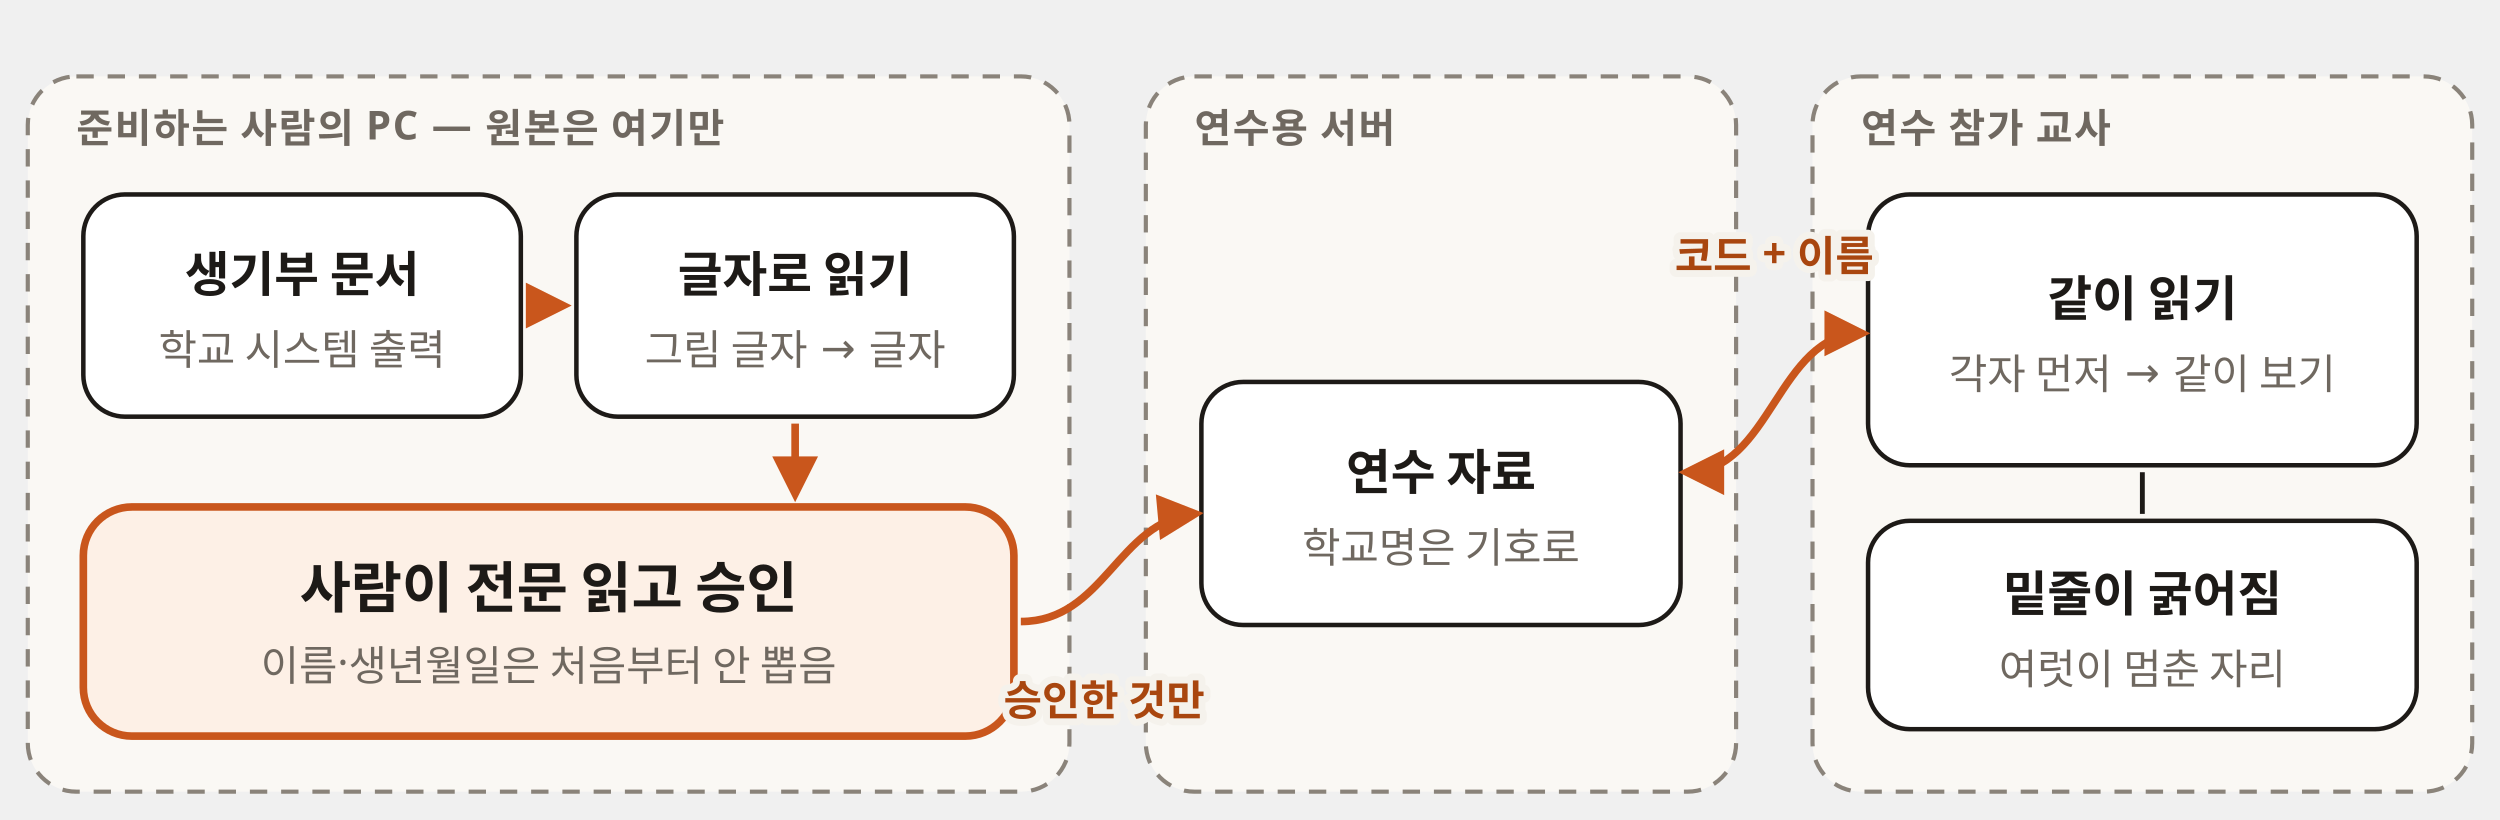
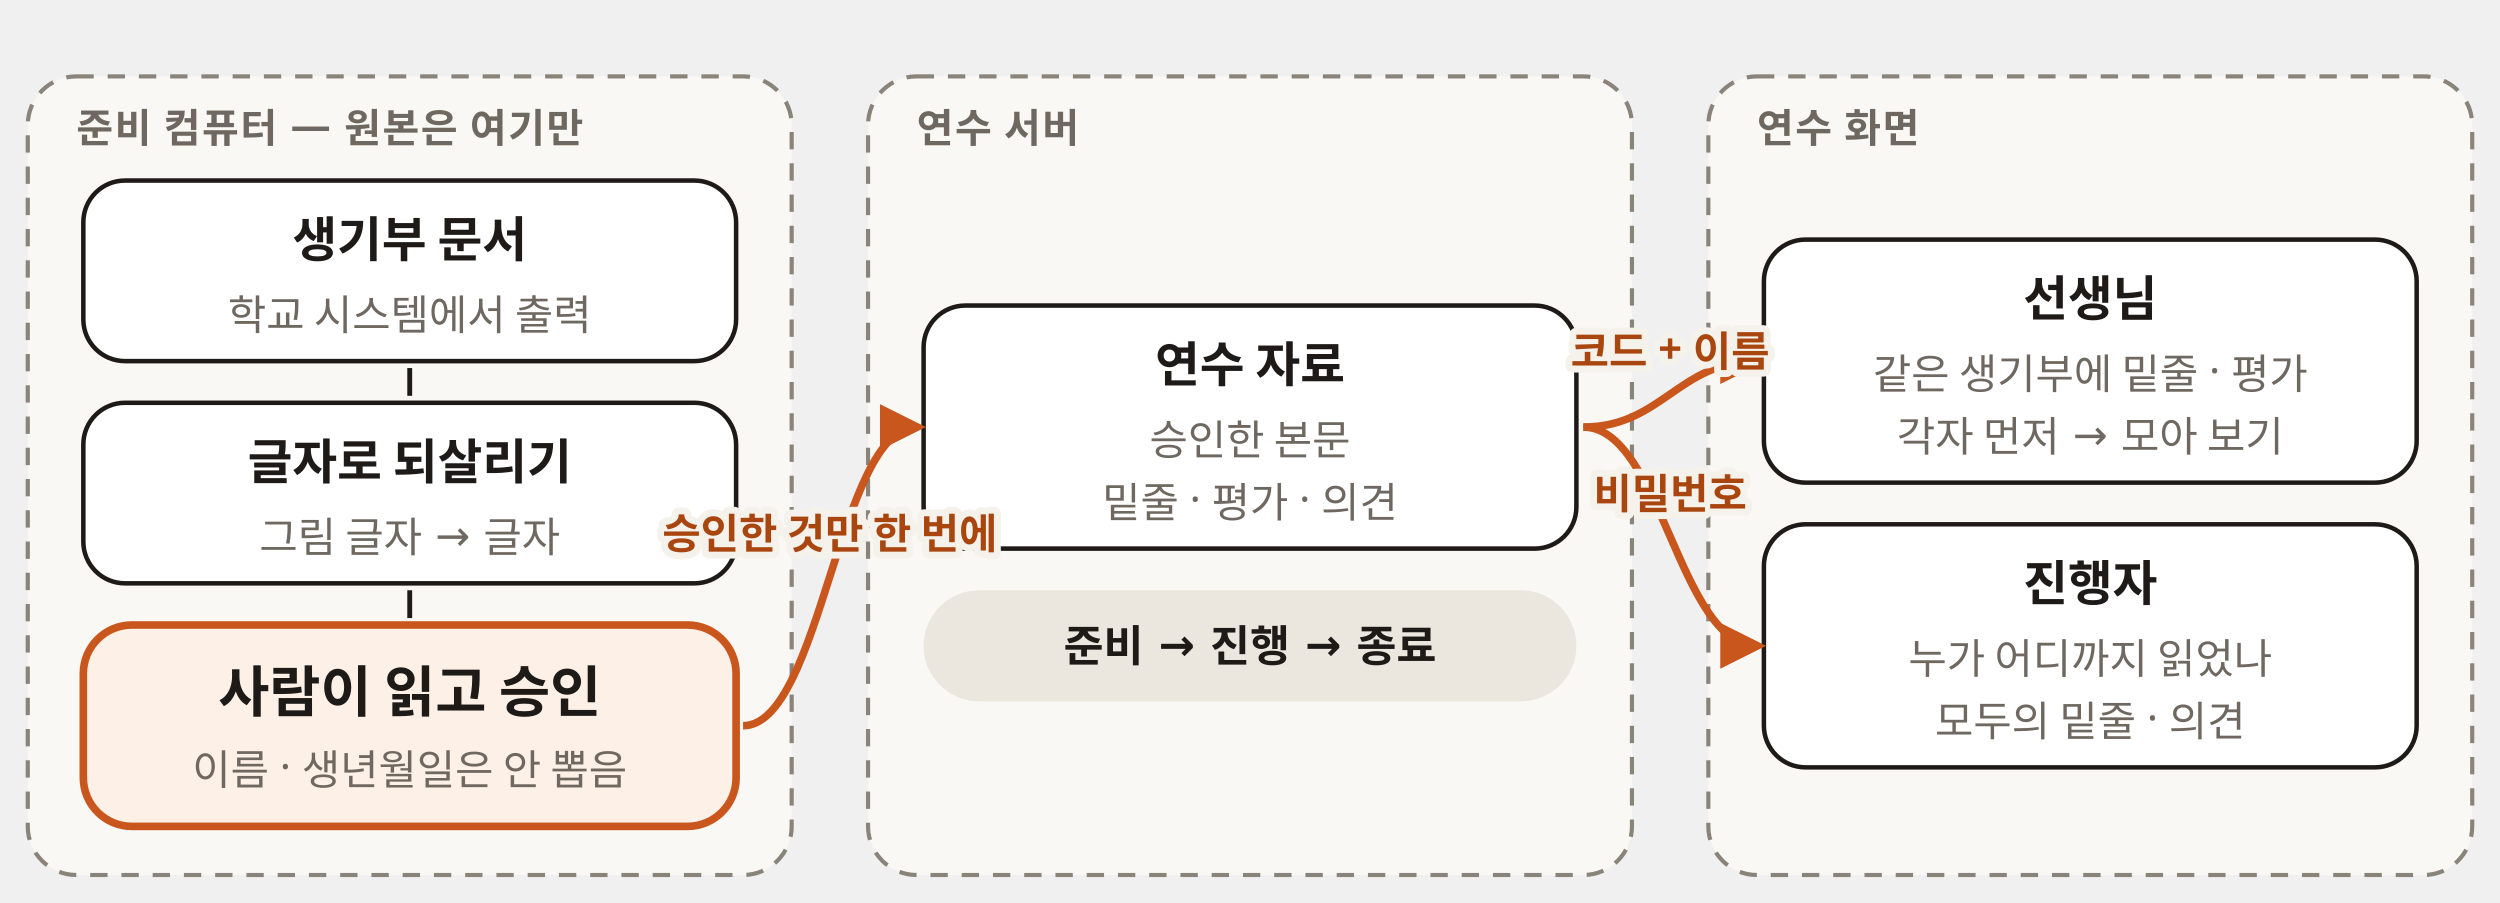
- <svg xmlns="http://www.w3.org/2000/svg" viewBox="0 0 720 236" role="img" aria-label="준비하는 사람의 PC에서 학교 문서를 글자로 읽고 영역별로 뽑은 뒤, 사람이 전문을 읽고 승인한 것만 연수용 서버로 올린다. 참가 교사는 코드와 이름으로 들어와 같이 읽고, 여럿이 멈춘 자리는 밑줄이 굵어진다.">
+ <svg xmlns="http://www.w3.org/2000/svg" viewBox="0 0 720 260" role="img" aria-label="준비하는 사람의 컴퓨터에서 학교 문서를 글자로 되살리고, 사람이 전문을 읽고 승인한 본문만 연수 서버에 한 번에 올린다. 선생님들은 코드와 이름으로 들어와 같은 생기부에 밑줄과 평가를 남기고, 진행자는 같은 화면에서 모두의 밑줄과 의견, 누가 어디까지 읽었는지를 본다.">
  <style>
    text { font-family: "Pretendard Variable", "Pretendard", "Apple SD Gothic Neo", "Malgun Gothic", sans-serif; }
    .box  { fill: #ffffff; stroke: #1d1a17; stroke-width: 1.3; }
    .key  { fill: #fdf0e6; stroke: #c9561c; stroke-width: 2.2; }
    .ghost { fill: none; stroke: #6f6860; stroke-width: 1.3; stroke-dasharray: 4 4; }
    .chip { fill: #ebe6de; }
    .zone { fill: #faf8f4; stroke: #8a837a; stroke-width: 1.2; stroke-dasharray: 5 4; }
    .ring { fill: none; stroke: #8a837a; stroke-width: 1; stroke-dasharray: 2 4; }
    .ln   { stroke: #1d1a17; stroke-width: 1.4; fill: none; }
    .arw  { stroke: #c9561c; stroke-width: 2.2; fill: none; }
    .no   { stroke: #8a837a; stroke-width: 1.6; fill: none; stroke-dasharray: 4 4; }
    .x    { stroke: #a9460f; stroke-width: 2.4; stroke-linecap: round; }
    .dot  { fill: #c9561c; }
    .node { fill: #1d1a17; }
    .t  { fill: #1d1a17; font-size: 14px; font-weight: 700; }
    .tb { fill: #1d1a17; font-size: 16px; font-weight: 800; }
    .s  { fill: #6f6860; font-size: 12px; }
    .c  { fill: #1d1a17; font-size: 12.5px; font-weight: 600; }
    .zl { fill: #6f6860; font-size: 11.5px; font-weight: 700; letter-spacing: .04em; }
    .rl { fill: #6f6860; font-size: 10.5px; }
    .al { fill: #a9460f; font-size: 12px; font-weight: 700;
          paint-order: stroke; stroke: #f5f2ec; stroke-width: 4px; stroke-linejoin: round; }
    @media (prefers-color-scheme: dark) {
      .box  { fill: #262220; stroke: #f1ece6; }
      .key  { fill: #3a2618; stroke: #f08a4b; }
      .ghost, .zone, .ring, .no { stroke: #a79f95; }
      .chip { fill: #2d2824; }
      .zone { fill: #1f1b18; }
      .ln   { stroke: #f1ece6; }
      .arw  { stroke: #f08a4b; }
      .dot  { fill: #f08a4b; }
      .x    { stroke: #f39a62; }
      .node { fill: #f1ece6; }
      .t, .tb, .c { fill: #f1ece6; }
      .s, .zl, .rl { fill: #a79f95; }
      .al { fill: #f39a62; stroke: #221e1b; }
    }
  </style>
  <defs>
    <marker id="h" viewBox="0 0 10 10" refX="8" refY="5" markerWidth="6" markerHeight="6" orient="auto-start-reverse">
      <path d="M0 0 L10 5 L0 10 z" class="dot" />
    </marker>
  </defs>
-   <rect x="8" y="22" width="300" height="206" rx="14" class="zone" />
-   <text x="22" y="41" text-anchor="start" class="zl">준비하는 사람의 PC — 원본은 여기만</text>
-   <rect x="330" y="22" width="170" height="206" rx="14" class="zone" />
-   <text x="344" y="41" text-anchor="start" class="zl">연수용 서버</text>
-   <rect x="522" y="22" width="190" height="206" rx="14" class="zone" />
-   <text x="536" y="41" text-anchor="start" class="zl">연수 참가 교사</text>
-   <rect x="24" y="56" width="126" height="64" rx="12" class="box" />
-   <text x="87" y="84" text-anchor="middle" class="t">생기부 문서</text>
-   <text x="87" y="105" text-anchor="middle" class="s">학교 시스템 출력</text>
-   <path d="M152 88 H162" class="arw" marker-end="url(#h)" />
-   <rect x="166" y="56" width="126" height="64" rx="12" class="box" />
-   <text x="229" y="84" text-anchor="middle" class="t">글자로 읽기</text>
-   <text x="229" y="105" text-anchor="middle" class="s">그림 글자 → 글자</text>
-   <path d="M229 122 V142" class="arw" marker-end="url(#h)" />
-   <rect x="24" y="146" width="268" height="66" rx="14" class="key" />
-   <text x="158" y="175" text-anchor="middle" class="tb">사람이 전문 읽고 승인</text>
-   <text x="158" y="196" text-anchor="middle" class="s">이름·생년월일은 처음부터 안 뽑음</text>
-   <rect x="346" y="110" width="138" height="70" rx="12" class="box" />
-   <text x="415" y="141" text-anchor="middle" class="t">연수 자료</text>
-   <text x="415" y="162" text-anchor="middle" class="s">학교명은 기호로</text>
-   <path d="M294 179 C 318 179, 322 150, 344 148" class="arw" marker-end="url(#h)" />
-   <text x="318" y="206" text-anchor="middle" class="al">승인한 것만</text>
-   <rect x="538" y="56" width="158" height="78" rx="12" class="box" />
-   <text x="617" y="91" text-anchor="middle" class="t">같이 읽기</text>
-   <text x="617" y="112" text-anchor="middle" class="s">각자 먼저 → 같이 보기</text>
-   <path d="M617 136 V148" class="ln" />
-   <rect x="538" y="150" width="158" height="60" rx="12" class="box" />
-   <text x="617" y="176" text-anchor="middle" class="t">밑줄이 굵어짐</text>
-   <text x="617" y="197" text-anchor="middle" class="s">여럿이 멈춘 자리</text>
-   <path d="M486 136 C 510 136, 512 96, 536 96" class="arw" marker-start="url(#h)" marker-end="url(#h)" />
-   <text x="511" y="78" text-anchor="middle" class="al">코드 + 이름</text>
+   <rect x="8" y="22" width="220" height="230" rx="14" class="zone" />
+   <text x="22" y="41" text-anchor="start" class="zl">준비 컴퓨터 — 원본은 여기만</text>
+   <rect x="24" y="52" width="188" height="52" rx="12" class="box" />
+   <text x="118" y="74" text-anchor="middle" class="t">생기부 문서</text>
+   <text x="118" y="95" text-anchor="middle" class="s">학교 시스템에서 출력</text>
+   <rect x="24" y="116" width="188" height="52" rx="12" class="box" />
+   <text x="118" y="138" text-anchor="middle" class="t">글자로 되살리기</text>
+   <text x="118" y="159" text-anchor="middle" class="s">그림 글자 → 글자</text>
+   <rect x="24" y="180" width="188" height="58" rx="14" class="key" />
+   <text x="118" y="205" text-anchor="middle" class="tb">사람이 읽고 승인</text>
+   <text x="118" y="226" text-anchor="middle" class="s">이름 · 생년월일은 안 뽑음</text>
+   <rect x="250" y="22" width="220" height="230" rx="14" class="zone" />
+   <text x="264" y="41" text-anchor="start" class="zl">연수 서버</text>
+   <rect x="266" y="88" width="188" height="70" rx="12" class="box" />
+   <text x="360" y="110" text-anchor="middle" class="t">연수 자료</text>
+   <text x="360" y="131" text-anchor="middle" class="s">승인한 본문</text>
+   <text x="360" y="149" text-anchor="middle" class="s">밑줄 · 평가 · 의견</text>
+   <rect x="266" y="170" width="188" height="32" rx="16" class="chip" />
+   <text x="360" y="190.5" text-anchor="middle" class="c">준비 → 진행 → 종료</text>
+   <rect x="492" y="22" width="220" height="230" rx="14" class="zone" />
+   <text x="506" y="41" text-anchor="start" class="zl">연수 화면</text>
+   <rect x="508" y="69" width="188" height="70" rx="12" class="box" />
+   <text x="602" y="91" text-anchor="middle" class="t">선생님</text>
+   <text x="602" y="112" text-anchor="middle" class="s">같은 생기부에 밑줄 · 평가</text>
+   <text x="602" y="130" text-anchor="middle" class="s">각자 먼저 → 모아 보기</text>
+   <rect x="508" y="151" width="188" height="70" rx="12" class="box" />
+   <text x="602" y="173" text-anchor="middle" class="t">진행자</text>
+   <text x="602" y="194" text-anchor="middle" class="s">누가 어디까지 읽었나</text>
+   <text x="602" y="212" text-anchor="middle" class="s">모두의 밑줄 · 의견</text>
+   <path d="M118 106 V114" class="ln" />
+   <path d="M118 170 V178" class="ln" />
+   <path d="M214 209 C 236.5 209, 241.5 123, 264 123" class="arw" marker-end="url(#h)" />
+   <text x="239" y="158" text-anchor="middle" class="al">승인한 것만 한 번에</text>
+   <path d="M456 123 C 478.5 123, 483.5 104, 506 104" class="arw" marker-end="url(#h)" />
+   <text x="481" y="105.5" text-anchor="middle" class="al">코드 + 이름</text>
+   <path d="M456 123 C 478.5 123, 483.5 186, 506 186" class="arw" marker-end="url(#h)" />
+   <text x="481" y="146.5" text-anchor="middle" class="al">비밀번호</text>
</svg>
